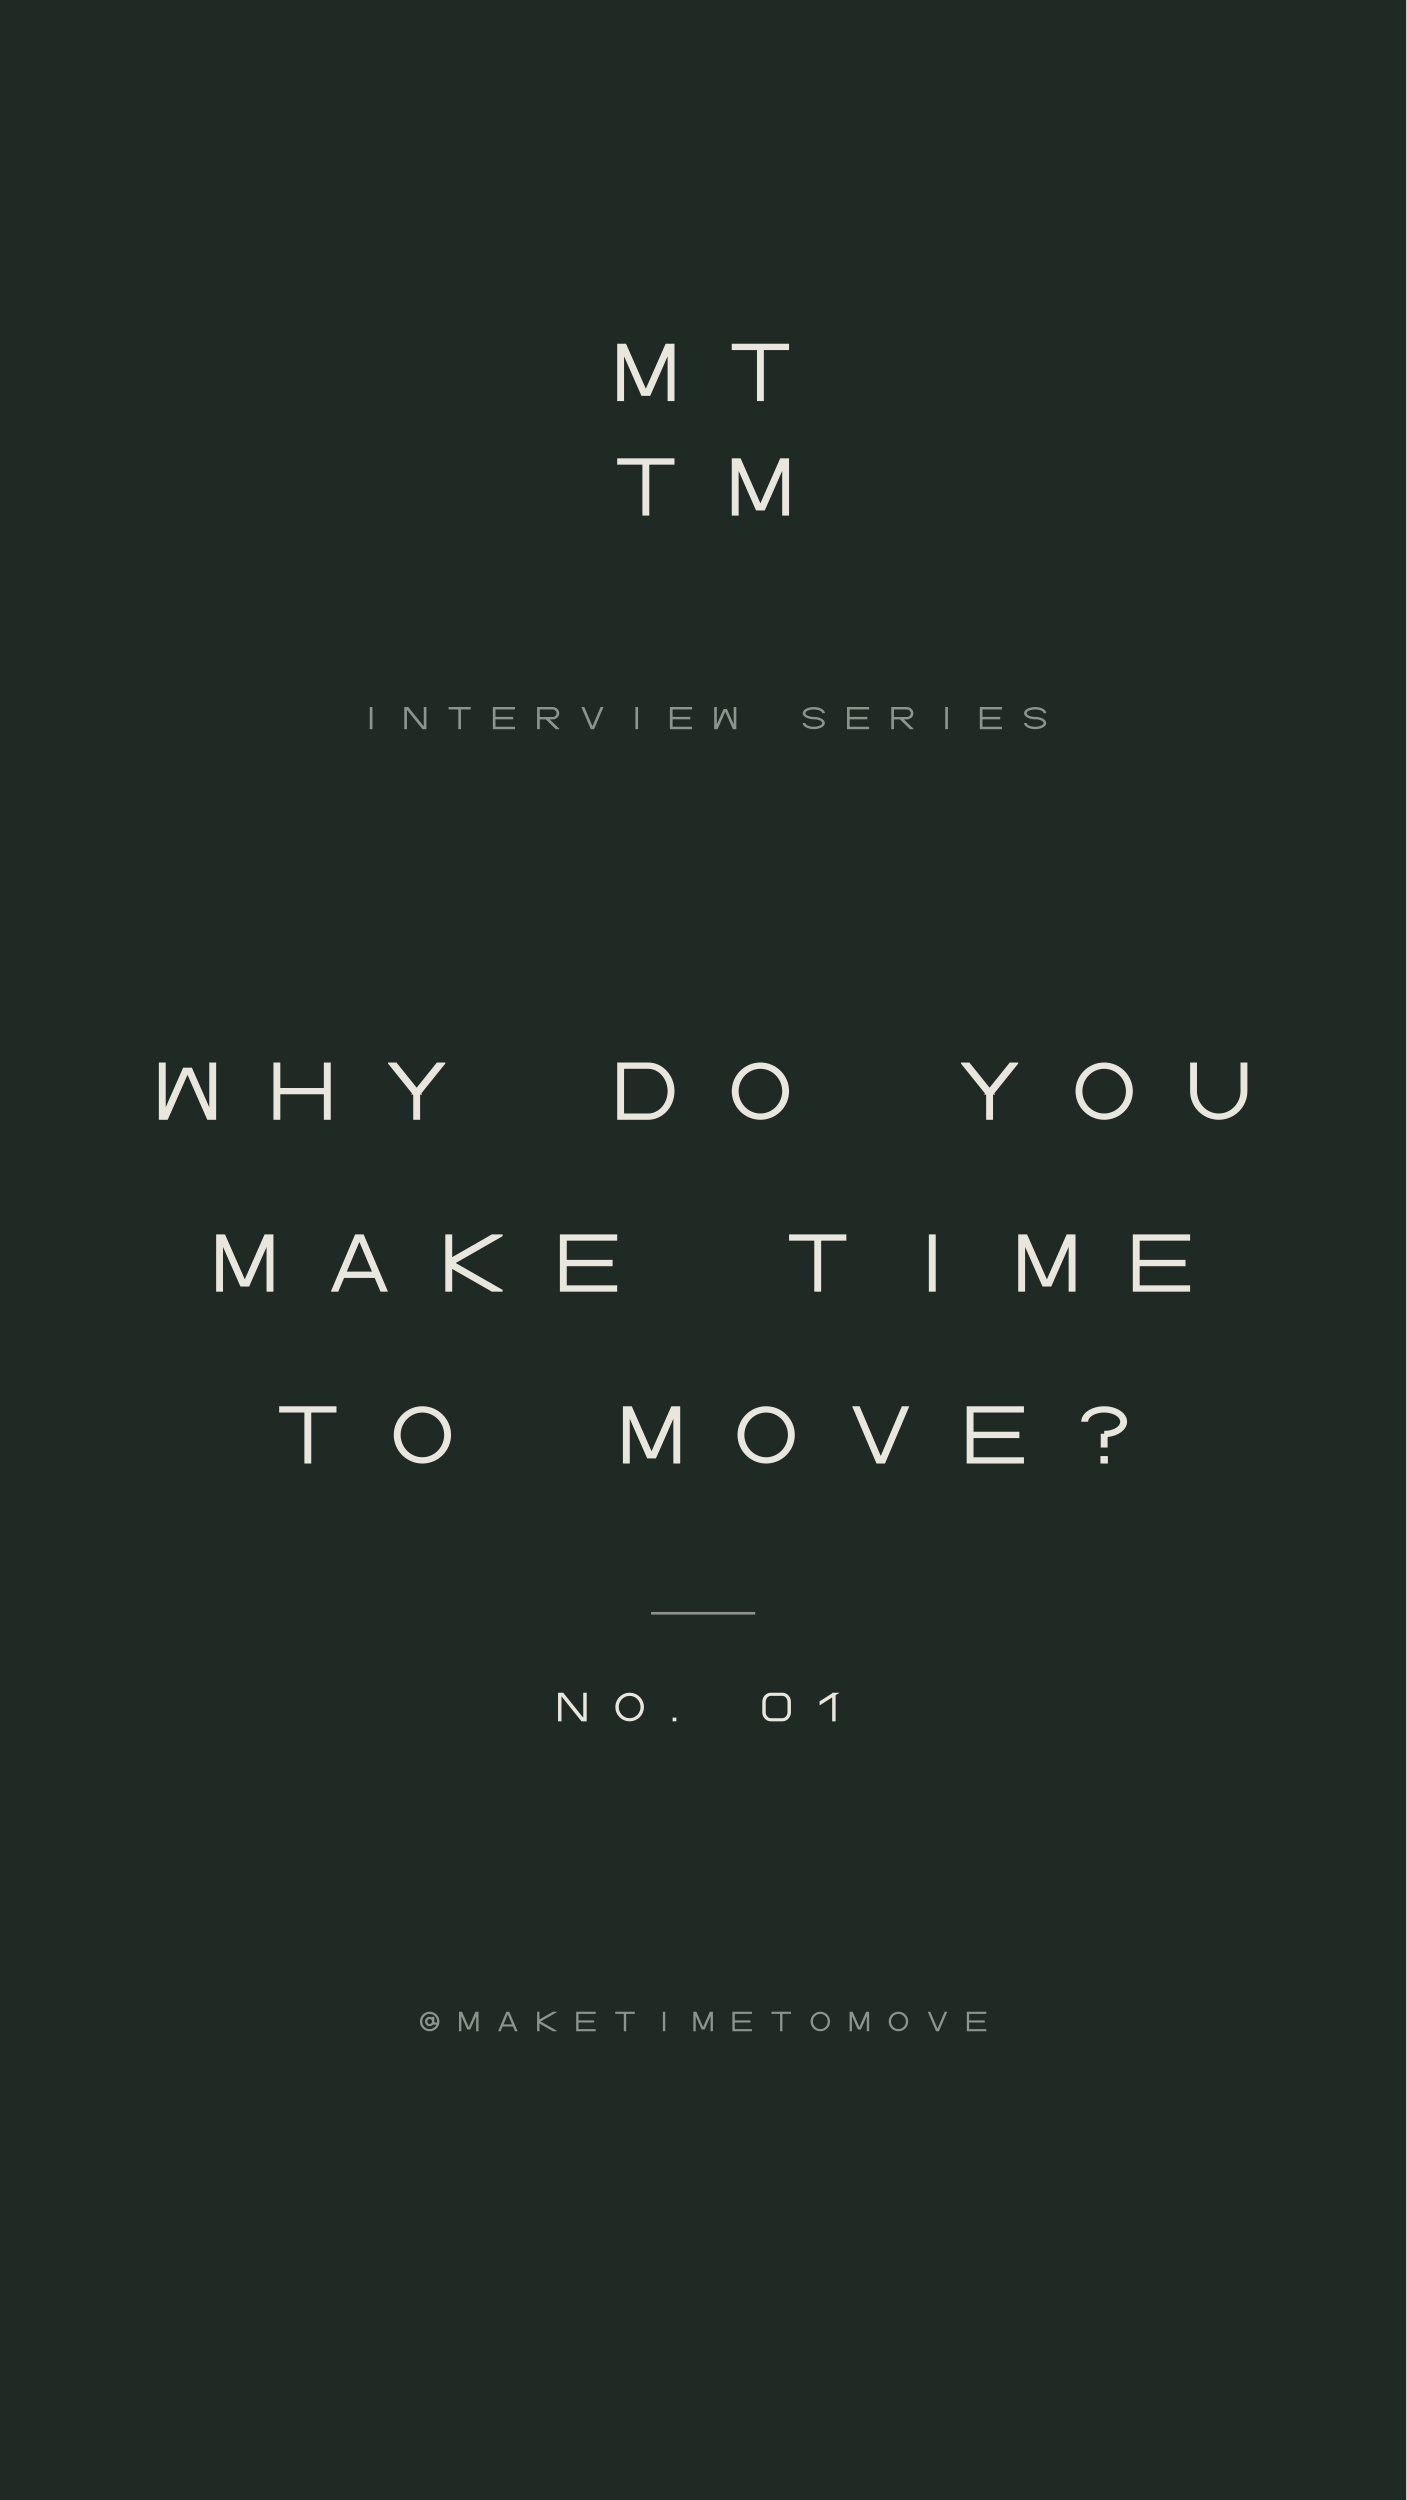
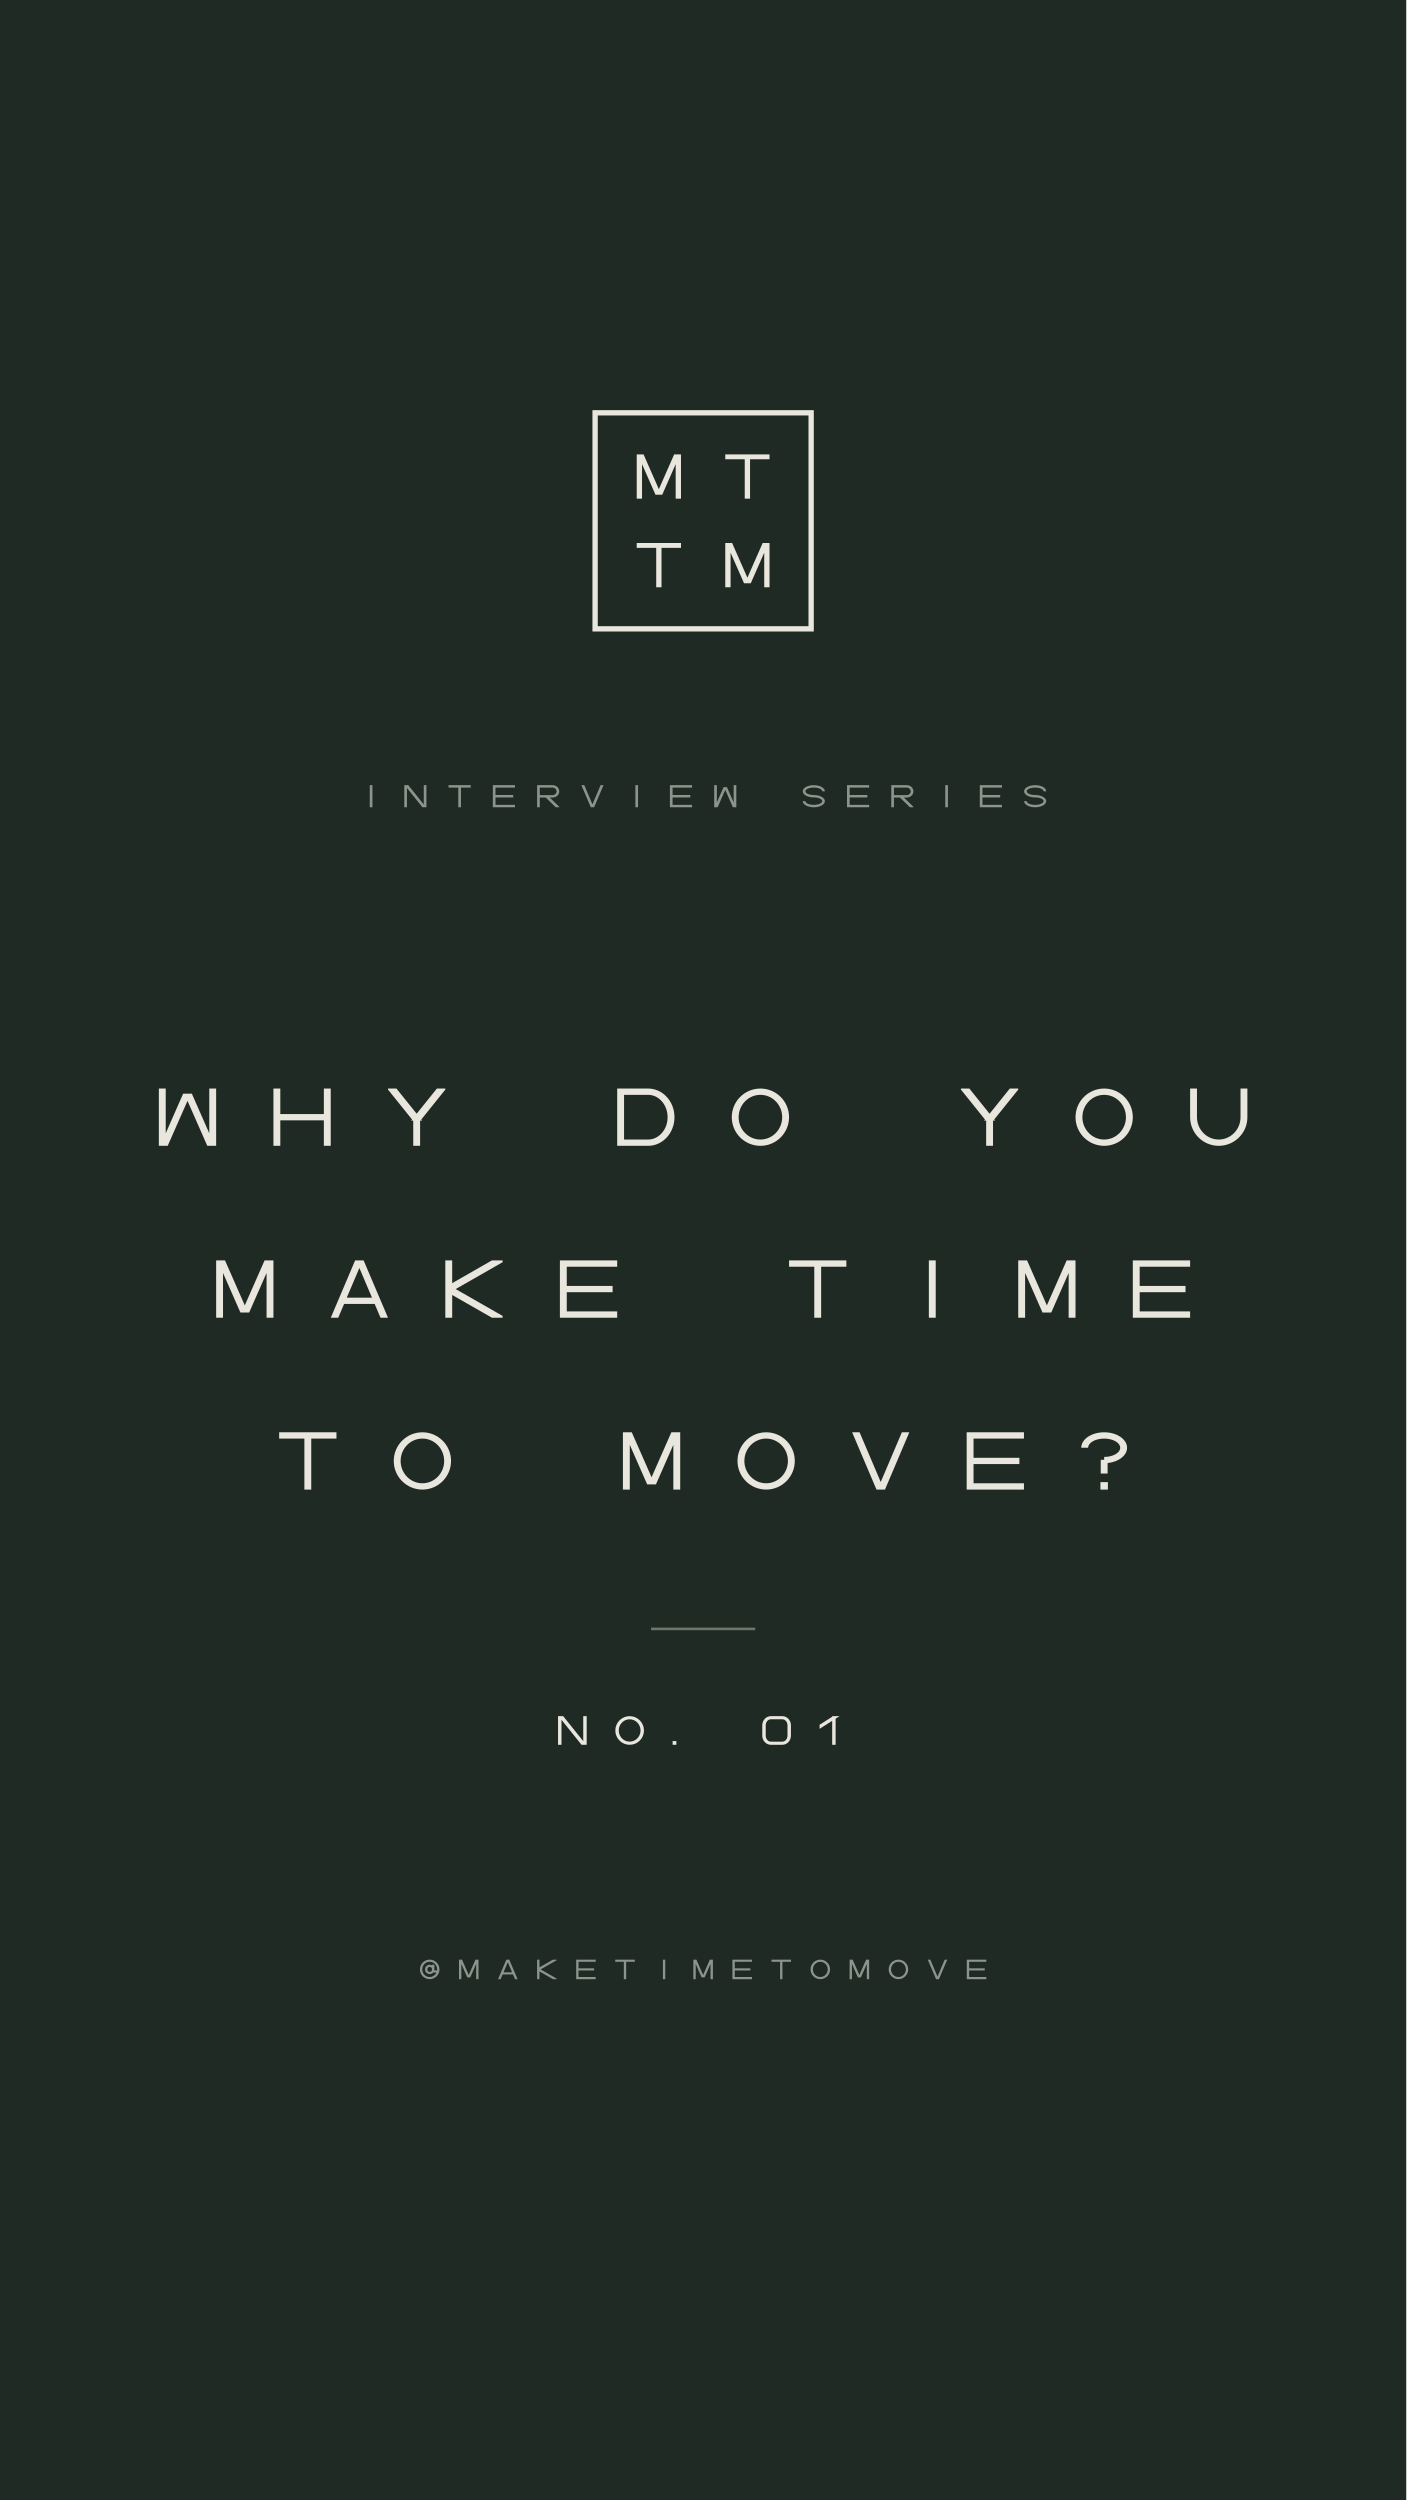
- <svg xmlns="http://www.w3.org/2000/svg" viewBox="0 0 1080 1920" width="1080" height="1920" role="img" aria-label="Why do you make time to move? Interview title card">
+ <svg xmlns="http://www.w3.org/2000/svg" viewBox="0 0 1080 1920" width="1080" height="1920" role="img" aria-label="Interview title card">
  <rect width="1080" height="1920" fill="#1E2A23" />
-   <path fill="#E8E6DD" d="M474 308H479.28V273.65L492.65 304.04H499.35L512.72 273.65V308H518V264H511.2L496 298.54L480.8 264H474Z M562 268.84H581.36V308H586.64V268.84H606V264H562Z M474 356.84H493.36V396H498.64V356.84H518V352H474Z M562 396H567.28V361.65L580.65 392.04H587.35L600.72 361.65V396H606V352H599.2L584 386.54L568.8 352H562Z" />
-   <path fill="#8C948D" d="M283.98 560H286.02V543H283.98ZM310.5 560H312.54V545.17L324.45 560H327.5V543H325.46V557.83L313.55 543H310.5ZM344.5 544.87H351.98V560H354.02V544.87H361.5V543H344.5ZM378.5 560H395.5V558.13H380.54V552.43H394.14V550.57H380.54V544.87H395.5V543H378.5ZM412.5 560H414.54V552.52H419.15L426.84 560H429.5V559.6L422.22 552.52H424.4C427.22 552.52 429.5 550.39 429.5 547.76C429.5 545.13 427.22 543 424.4 543H412.5ZM414.54 550.65V544.87H424.4C426.09 544.87 427.46 546.16 427.46 547.76C427.46 549.36 426.09 550.65 424.4 550.65ZM461.27 543 455 557.75 448.73 543H446.51L453.74 560H456.26L463.49 543ZM487.98 560H490.02V543H487.98ZM514.5 560H531.5V558.13H516.54V552.43H530.14V550.57H516.54V544.87H531.5V543H514.5ZM548.5 543V560H551.13L557 546.65L562.87 560H565.5V543H563.46V556.27L558.29 544.53H555.71L550.54 556.27V543ZM625 550.57C621.43 550.57 618.54 549.29 618.54 547.72C618.54 546.14 621.43 544.87 625 544.87C628.57 544.87 631.46 546.14 631.46 547.72H633.5C633.5 545.11 629.69 543 625 543C620.31 543 616.5 545.11 616.5 547.72C616.5 550.32 620.31 552.43 625 552.43C628.57 552.43 631.46 553.71 631.46 555.28C631.46 556.86 628.57 558.13 625 558.13C621.43 558.13 618.54 556.86 618.54 555.28H616.5C616.5 557.89 620.31 560 625 560C629.69 560 633.5 557.89 633.5 555.28C633.5 552.68 629.69 550.57 625 550.57ZM650.5 560H667.5V558.13H652.54V552.43H666.14V550.57H652.54V544.87H667.5V543H650.5ZM684.5 560H686.54V552.52H691.15L698.84 560H701.5V559.6L694.22 552.52H696.4C699.22 552.52 701.5 550.39 701.5 547.76C701.5 545.13 699.22 543 696.4 543H684.5ZM686.54 550.65V544.87H696.4C698.09 544.87 699.46 546.16 699.46 547.76C699.46 549.36 698.09 550.65 696.4 550.65ZM725.98 560H728.02V543H725.98ZM752.5 560H769.5V558.13H754.54V552.43H768.14V550.57H754.54V544.87H769.5V543H752.5ZM795 550.57C791.43 550.57 788.54 549.29 788.54 547.72C788.54 546.14 791.43 544.87 795 544.87C798.57 544.87 801.46 546.14 801.46 547.72H803.5C803.5 545.11 799.69 543 795 543C790.31 543 786.5 545.11 786.5 547.72C786.5 550.32 790.31 552.43 795 552.43C798.57 552.43 801.46 553.71 801.46 555.28C801.46 556.86 798.57 558.13 795 558.13C791.43 558.13 788.54 556.86 788.54 555.28H786.5C786.5 557.89 790.31 560 795 560C799.69 560 803.5 557.89 803.5 555.28C803.5 552.68 799.69 550.57 795 550.57Z" />
-   <path fill="#E8E6DD" d="M122 816V860H128.8L144 825.46L159.2 860H166V816H160.72V850.35L147.35 819.96H140.65L127.28 850.35V816ZM210 860H215.28V840.42H248.72V860H254V816H248.72V835.58H215.28V816H210ZM304.46 816H298V816.81L316.44 839.76L315.74 840.64H317.36V860H322.64V840.64H324.26L323.56 839.76L342 816.81V816H335.54L320 835.34ZM474 860H497.76C508.94 860 518 850.15 518 838C518 825.85 508.94 816 497.76 816H474ZM479.28 855.16V820.84H497.76C506.02 820.84 512.72 828.52 512.72 838C512.72 847.48 506.02 855.16 497.76 855.16ZM584 860C596.15 860 606 850.15 606 838C606 825.85 596.15 816 584 816C571.85 816 562 825.85 562 838C562 850.15 571.85 860 584 860ZM584 855.16C574.77 855.16 567.28 847.48 567.28 838C567.28 828.52 574.77 820.84 584 820.84C593.23 820.84 600.72 828.52 600.72 838C600.72 847.48 593.23 855.16 584 855.16ZM744.46 816H738V816.81L756.44 839.76L755.74 840.64H757.36V860H762.64V840.64H764.26L763.56 839.76L782 816.81V816H775.54L760 835.34ZM848 860C860.15 860 870 850.15 870 838C870 825.85 860.15 816 848 816C835.85 816 826 825.85 826 838C826 850.15 835.85 860 848 860ZM848 855.16C838.77 855.16 831.28 847.48 831.28 838C831.28 828.52 838.77 820.84 848 820.84C857.23 820.84 864.72 828.52 864.72 838C864.72 847.48 857.23 855.16 848 855.16ZM914 838C914 850.15 923.85 860 936 860C948.15 860 958 850.15 958 838V816H952.72V838C952.72 847.48 945.23 855.16 936 855.16C926.77 855.16 919.28 847.48 919.28 838V816H914Z" />
-   <path fill="#E8E6DD" d="M166 992H171.28V957.65L184.65 988.04H191.35L204.72 957.65V992H210V948H203.2L188 982.54L172.8 948H166ZM272.74 948 254.04 992H259.77L264.26 981.44H287.74L292.23 992H297.96L279.26 948ZM266.32 976.6 276 953.82 285.68 976.6ZM342 992H347.28V974.55L377.78 992H386V990.62L349.96 970L386 949.38V948H377.78L347.28 965.45V948H342ZM430 992H474V987.16H435.28V972.42H470.48V967.58H435.28V952.84H474V948H430ZM606 952.84H625.36V992H630.64V952.84H650V948H606ZM713.36 992H718.64V948H713.36ZM782 992H787.28V957.65L800.65 988.04H807.35L820.72 957.65V992H826V948H819.2L804 982.54L788.8 948H782ZM870 992H914V987.16H875.28V972.42H910.48V967.58H875.28V952.84H914V948H870Z" />
-   <path fill="#E8E6DD" d="M214.4 1084.84H233.76V1124H239.04V1084.84H258.4V1080H214.4ZM324.4 1124C336.55 1124 346.4 1114.15 346.4 1102C346.4 1089.85 336.55 1080 324.4 1080C312.25 1080 302.4 1089.85 302.4 1102C302.4 1114.15 312.25 1124 324.4 1124ZM324.4 1119.16C315.17 1119.16 307.68 1111.48 307.68 1102C307.68 1092.52 315.17 1084.84 324.4 1084.84C333.63 1084.84 341.12 1092.52 341.12 1102C341.12 1111.48 333.63 1119.16 324.4 1119.16ZM478.4 1124H483.68V1089.65L497.05 1120.04H503.75L517.12 1089.65V1124H522.4V1080H515.6L500.4 1114.54L485.2 1080H478.4ZM588.4 1124C600.55 1124 610.4 1114.15 610.4 1102C610.4 1089.85 600.55 1080 588.4 1080C576.25 1080 566.4 1089.85 566.4 1102C566.4 1114.15 576.25 1124 588.4 1124ZM588.4 1119.16C579.17 1119.16 571.68 1111.48 571.68 1102C571.68 1092.52 579.17 1084.84 588.4 1084.84C597.63 1084.84 605.12 1092.52 605.12 1102C605.12 1111.48 597.63 1119.16 588.4 1119.16ZM692.63 1080 676.4 1118.18 660.17 1080H654.44L673.14 1124H679.66L698.36 1080ZM742.4 1124H786.4V1119.16H747.68V1104.42H782.88V1099.58H747.68V1084.84H786.4V1080H742.4ZM830.4 1091.88H835.68C835.68 1087.99 841.2 1084.84 848 1084.84C854.8 1084.84 860.32 1087.99 860.32 1091.88C860.32 1095.77 854.8 1098.92 848 1098.92V1101.12H845.36V1111.68H850.64V1103.63C859.11 1102.77 865.6 1097.84 865.6 1091.88C865.6 1085.32 857.72 1080 848 1080C838.28 1080 830.4 1085.32 830.4 1091.88ZM845.14 1124H850.86V1118.28H845.14Z" />
-   <rect x="500.0" y="1238" width="80" height="2" fill="#8C948D" />
-   <path fill="#E8E6DD" d="M428.57 1322H431.21V1302.8L446.62 1322H450.57V1300H447.93V1319.2L432.52 1300H428.57ZM483.57 1322C489.65 1322 494.57 1317.08 494.57 1311C494.57 1304.92 489.65 1300 483.57 1300C477.49 1300 472.57 1304.92 472.57 1311C472.57 1317.08 477.49 1322 483.57 1322ZM483.57 1319.58C478.95 1319.58 475.21 1315.74 475.21 1311C475.21 1306.26 478.95 1302.42 483.57 1302.42C488.19 1302.42 491.93 1306.26 491.93 1311C491.93 1315.74 488.19 1319.58 483.57 1319.58ZM516.57 1322H519.43V1319.14H516.57ZM592.03 1322H600.83C604.48 1322 607.43 1318.85 607.43 1314.96V1307.04C607.43 1303.15 604.48 1300 600.83 1300H592.03C588.38 1300 585.43 1303.15 585.43 1307.04V1314.96C585.43 1318.85 588.38 1322 592.03 1322ZM592.03 1319.58C589.84 1319.58 588.07 1317.51 588.07 1314.96V1307.04C588.07 1304.49 589.84 1302.42 592.03 1302.42H600.83C603.02 1302.42 604.79 1304.49 604.79 1307.04V1314.96C604.79 1317.51 603.02 1319.58 600.83 1319.58ZM639.11 1322H641.75V1301.94L644.8 1300H639.11V1300.48L629.43 1306.63V1309.75L639.11 1303.61Z" />
-   <path fill="#8C948D" d="M330 1560C333.3 1560 336.11 1557.87 337.11 1554.9H337.2V1554.61C337.4 1553.94 337.5 1553.23 337.5 1552.5C337.5 1548.36 334.14 1545 330 1545C325.86 1545 322.5 1548.36 322.5 1552.5C322.5 1556.64 325.86 1560 330 1560ZM330 1558.35C326.85 1558.35 324.3 1555.73 324.3 1552.5C324.3 1549.27 326.85 1546.65 330 1546.65C333.15 1546.65 335.7 1549.27 335.7 1552.5C335.7 1552.75 335.68 1553 335.65 1553.25H333.6V1548.9H331.8V1549.38C331.27 1549.08 330.66 1548.9 330 1548.9C328.01 1548.9 326.4 1550.51 326.4 1552.5C326.4 1554.49 328.01 1556.1 330 1556.1C331.07 1556.1 332.02 1555.64 332.68 1554.9H335.2C334.31 1556.93 332.31 1558.35 330 1558.35ZM330 1554.45C329.01 1554.45 328.2 1553.58 328.2 1552.5C328.2 1551.42 329.01 1550.55 330 1550.55C330.99 1550.55 331.8 1551.42 331.8 1552.5C331.8 1553.58 330.99 1554.45 330 1554.45ZM352.5 1560H354.3V1548.29L358.86 1558.65H361.14L365.7 1548.29V1560H367.5V1545H365.18L360 1556.78L354.82 1545H352.5ZM388.89 1545 382.51 1560H384.47L386 1556.4H394L395.53 1560H397.49L391.11 1545ZM386.7 1554.75 390 1546.98 393.3 1554.75ZM412.5 1560H414.3V1554.05L424.7 1560H427.5V1559.53L415.21 1552.5L427.5 1545.47V1545H424.7L414.3 1550.95V1545H412.5ZM442.5 1560H457.5V1558.35H444.3V1553.33H456.3V1551.67H444.3V1546.65H457.5V1545H442.5ZM472.5 1546.65H479.1V1560H480.9V1546.65H487.5V1545H472.5ZM509.1 1560H510.9V1545H509.1ZM532.5 1560H534.3V1548.29L538.86 1558.65H541.14L545.7 1548.29V1560H547.5V1545H545.18L540 1556.78L534.82 1545H532.5ZM562.5 1560H577.5V1558.35H564.3V1553.33H576.3V1551.67H564.3V1546.65H577.5V1545H562.5ZM592.5 1546.65H599.1V1560H600.9V1546.65H607.5V1545H592.5ZM630 1560C634.14 1560 637.5 1556.64 637.5 1552.5C637.5 1548.36 634.14 1545 630 1545C625.86 1545 622.5 1548.36 622.5 1552.5C622.5 1556.64 625.86 1560 630 1560ZM630 1558.35C626.85 1558.35 624.3 1555.73 624.3 1552.5C624.3 1549.27 626.85 1546.65 630 1546.65C633.15 1546.65 635.7 1549.27 635.7 1552.5C635.7 1555.73 633.15 1558.35 630 1558.35ZM652.5 1560H654.3V1548.29L658.86 1558.65H661.14L665.7 1548.29V1560H667.5V1545H665.18L660 1556.78L654.82 1545H652.5ZM690 1560C694.14 1560 697.5 1556.64 697.5 1552.5C697.5 1548.36 694.14 1545 690 1545C685.86 1545 682.5 1548.36 682.5 1552.5C682.5 1556.64 685.86 1560 690 1560ZM690 1558.35C686.85 1558.35 684.3 1555.73 684.3 1552.5C684.3 1549.27 686.85 1546.65 690 1546.65C693.15 1546.65 695.7 1549.27 695.7 1552.5C695.7 1555.73 693.15 1558.35 690 1558.35ZM725.53 1545 720 1558.02 714.47 1545H712.51L718.89 1560H721.11L727.49 1545ZM742.5 1560H757.5V1558.35H744.3V1553.33H756.3V1551.67H744.3V1546.65H757.5V1545H742.5Z" />
+   <rect x="457.04" y="317.04" width="165.92" height="165.92" fill="none" stroke="#E8E6DD" stroke-width="4.08" />
+   <path fill="#E8E6DD" d="M489 383H493.08V356.46L503.41 379.94H508.59L518.92 356.46V383H523V349H517.74L506 375.69L494.26 349H489Z M557 352.74H571.96V383H576.04V352.74H591V349H557Z M489 420.74H503.96V451H508.04V420.74H523V417H489Z M557 451H561.08V424.46L571.41 447.94H576.59L586.92 424.46V451H591V417H585.74L574 443.69L562.26 417H557Z" />
+   <path fill="#8C948D" d="M283.98 620H286.02V603H283.98ZM310.5 620H312.54V605.17L324.45 620H327.5V603H325.46V617.83L313.55 603H310.5ZM344.5 604.87H351.98V620H354.02V604.87H361.5V603H344.5ZM378.5 620H395.5V618.13H380.54V612.43H394.14V610.57H380.54V604.87H395.5V603H378.5ZM412.5 620H414.54V612.52H419.15L426.84 620H429.5V619.6L422.22 612.52H424.4C427.22 612.52 429.5 610.39 429.5 607.76C429.5 605.13 427.22 603 424.4 603H412.5ZM414.54 610.65V604.87H424.4C426.09 604.87 427.46 606.16 427.46 607.76C427.46 609.36 426.09 610.65 424.4 610.65ZM461.27 603 455 617.75 448.73 603H446.51L453.74 620H456.26L463.49 603ZM487.98 620H490.02V603H487.98ZM514.5 620H531.5V618.13H516.54V612.43H530.14V610.57H516.54V604.87H531.5V603H514.5ZM548.5 603V620H551.13L557 606.65L562.87 620H565.5V603H563.46V616.27L558.29 604.53H555.71L550.54 616.27V603ZM625 610.57C621.43 610.57 618.54 609.29 618.54 607.72C618.54 606.14 621.43 604.87 625 604.87C628.57 604.87 631.46 606.14 631.46 607.72H633.5C633.5 605.11 629.69 603 625 603C620.31 603 616.5 605.11 616.5 607.72C616.5 610.32 620.31 612.43 625 612.43C628.57 612.43 631.46 613.71 631.46 615.28C631.46 616.86 628.57 618.13 625 618.13C621.43 618.13 618.54 616.86 618.54 615.28H616.5C616.5 617.89 620.31 620 625 620C629.69 620 633.5 617.89 633.5 615.28C633.5 612.68 629.69 610.57 625 610.57ZM650.5 620H667.5V618.13H652.54V612.43H666.14V610.57H652.54V604.87H667.5V603H650.5ZM684.5 620H686.54V612.52H691.15L698.84 620H701.5V619.6L694.22 612.52H696.4C699.22 612.52 701.5 610.39 701.5 607.76C701.5 605.13 699.22 603 696.4 603H684.5ZM686.54 610.65V604.87H696.4C698.09 604.87 699.46 606.16 699.46 607.76C699.46 609.36 698.09 610.65 696.4 610.65ZM725.98 620H728.02V603H725.98ZM752.5 620H769.5V618.13H754.54V612.43H768.14V610.57H754.54V604.87H769.5V603H752.5ZM795 610.57C791.43 610.57 788.54 609.29 788.54 607.72C788.54 606.14 791.43 604.87 795 604.87C798.57 604.87 801.46 606.14 801.46 607.72H803.5C803.5 605.11 799.69 603 795 603C790.31 603 786.5 605.11 786.5 607.72C786.5 610.32 790.31 612.43 795 612.43C798.57 612.43 801.46 613.71 801.46 615.28C801.46 616.86 798.57 618.13 795 618.13C791.43 618.13 788.54 616.86 788.54 615.28H786.5C786.5 617.89 790.31 620 795 620C799.69 620 803.5 617.89 803.5 615.28C803.5 612.68 799.69 610.57 795 610.57Z" />
+   <path fill="#E8E6DD" d="M122 836V880H128.8L144 845.46L159.2 880H166V836H160.72V870.35L147.35 839.96H140.65L127.28 870.35V836ZM210 880H215.28V860.42H248.72V880H254V836H248.72V855.58H215.28V836H210ZM304.46 836H298V836.81L316.44 859.76L315.74 860.64H317.36V880H322.64V860.64H324.26L323.56 859.76L342 836.81V836H335.54L320 855.34ZM474 880H497.76C508.94 880 518 870.15 518 858C518 845.85 508.94 836 497.76 836H474ZM479.28 875.16V840.84H497.76C506.02 840.84 512.72 848.52 512.72 858C512.72 867.48 506.02 875.16 497.76 875.16ZM584 880C596.15 880 606 870.15 606 858C606 845.85 596.15 836 584 836C571.85 836 562 845.85 562 858C562 870.15 571.85 880 584 880ZM584 875.16C574.77 875.16 567.28 867.48 567.28 858C567.28 848.52 574.77 840.84 584 840.84C593.23 840.84 600.72 848.52 600.72 858C600.72 867.48 593.23 875.16 584 875.16ZM744.46 836H738V836.81L756.44 859.76L755.74 860.64H757.36V880H762.64V860.64H764.26L763.56 859.76L782 836.81V836H775.54L760 855.34ZM848 880C860.15 880 870 870.15 870 858C870 845.85 860.15 836 848 836C835.85 836 826 845.85 826 858C826 870.15 835.85 880 848 880ZM848 875.16C838.77 875.16 831.28 867.48 831.28 858C831.28 848.52 838.77 840.84 848 840.84C857.23 840.84 864.72 848.52 864.72 858C864.72 867.48 857.23 875.16 848 875.16ZM914 858C914 870.15 923.85 880 936 880C948.15 880 958 870.15 958 858V836H952.72V858C952.72 867.48 945.23 875.16 936 875.16C926.77 875.16 919.28 867.48 919.28 858V836H914Z" />
+   <path fill="#E8E6DD" d="M166 1012H171.28V977.65L184.65 1008.04H191.35L204.72 977.65V1012H210V968H203.2L188 1002.54L172.8 968H166ZM272.74 968 254.04 1012H259.77L264.26 1001.44H287.74L292.23 1012H297.96L279.26 968ZM266.32 996.6 276 973.82 285.68 996.6ZM342 1012H347.28V994.55L377.78 1012H386V1010.62L349.96 990L386 969.38V968H377.78L347.28 985.45V968H342ZM430 1012H474V1007.16H435.28V992.42H470.48V987.58H435.28V972.84H474V968H430ZM606 972.84H625.36V1012H630.64V972.84H650V968H606ZM713.36 1012H718.64V968H713.36ZM782 1012H787.28V977.65L800.65 1008.04H807.35L820.72 977.65V1012H826V968H819.2L804 1002.54L788.8 968H782ZM870 1012H914V1007.16H875.28V992.42H910.48V987.58H875.28V972.84H914V968H870Z" />
+   <path fill="#E8E6DD" d="M214.4 1104.84H233.76V1144H239.04V1104.84H258.4V1100H214.4ZM324.4 1144C336.55 1144 346.4 1134.15 346.4 1122C346.4 1109.85 336.55 1100 324.4 1100C312.25 1100 302.4 1109.85 302.4 1122C302.4 1134.15 312.25 1144 324.4 1144ZM324.4 1139.16C315.17 1139.16 307.68 1131.48 307.68 1122C307.68 1112.52 315.17 1104.84 324.4 1104.84C333.63 1104.84 341.12 1112.52 341.12 1122C341.12 1131.48 333.63 1139.16 324.4 1139.16ZM478.4 1144H483.68V1109.65L497.05 1140.04H503.75L517.12 1109.65V1144H522.4V1100H515.6L500.4 1134.54L485.2 1100H478.4ZM588.4 1144C600.55 1144 610.4 1134.15 610.4 1122C610.4 1109.85 600.55 1100 588.4 1100C576.25 1100 566.4 1109.85 566.4 1122C566.4 1134.15 576.25 1144 588.4 1144ZM588.4 1139.16C579.17 1139.16 571.68 1131.48 571.68 1122C571.68 1112.52 579.17 1104.84 588.4 1104.84C597.63 1104.84 605.12 1112.52 605.12 1122C605.12 1131.48 597.63 1139.16 588.4 1139.16ZM692.63 1100 676.4 1138.18 660.17 1100H654.44L673.14 1144H679.66L698.36 1100ZM742.4 1144H786.4V1139.16H747.68V1124.42H782.88V1119.58H747.68V1104.84H786.4V1100H742.4ZM830.4 1111.88H835.68C835.68 1107.99 841.2 1104.84 848 1104.84C854.8 1104.84 860.32 1107.99 860.32 1111.88C860.32 1115.77 854.8 1118.92 848 1118.92V1121.12H845.36V1131.68H850.64V1123.63C859.11 1122.77 865.6 1117.84 865.6 1111.88C865.6 1105.32 857.72 1100 848 1100C838.28 1100 830.4 1105.32 830.4 1111.88ZM845.14 1144H850.86V1138.28H845.14Z" />
+   <rect x="500" y="1250" width="80" height="2" fill="#E8E6DD" fill-opacity="0.4" />
+   <path fill="#E8E6DD" d="M428.57 1340H431.21V1320.8L446.62 1340H450.57V1318H447.93V1337.2L432.52 1318H428.57ZM483.57 1340C489.65 1340 494.57 1335.08 494.57 1329C494.57 1322.92 489.65 1318 483.57 1318C477.49 1318 472.57 1322.92 472.57 1329C472.57 1335.08 477.49 1340 483.57 1340ZM483.57 1337.58C478.95 1337.58 475.21 1333.74 475.21 1329C475.21 1324.26 478.95 1320.42 483.57 1320.42C488.19 1320.42 491.93 1324.26 491.93 1329C491.93 1333.74 488.19 1337.58 483.57 1337.58ZM516.57 1340H519.43V1337.14H516.57ZM592.03 1340H600.83C604.48 1340 607.43 1336.85 607.43 1332.96V1325.04C607.43 1321.15 604.48 1318 600.83 1318H592.03C588.38 1318 585.43 1321.15 585.43 1325.04V1332.96C585.43 1336.85 588.38 1340 592.03 1340ZM592.03 1337.58C589.84 1337.58 588.07 1335.51 588.07 1332.96V1325.04C588.07 1322.49 589.84 1320.42 592.03 1320.42H600.83C603.02 1320.42 604.79 1322.49 604.79 1325.04V1332.96C604.79 1335.51 603.02 1337.58 600.83 1337.58ZM639.11 1340H641.75V1319.94L644.8 1318H639.11V1318.48L629.43 1324.63V1327.75L639.11 1321.61Z" />
+   <path fill="#8C948D" d="M330 1520C333.3 1520 336.11 1517.87 337.11 1514.9H337.2V1514.61C337.4 1513.94 337.5 1513.23 337.5 1512.5C337.5 1508.36 334.14 1505 330 1505C325.86 1505 322.5 1508.36 322.5 1512.5C322.5 1516.64 325.86 1520 330 1520ZM330 1518.35C326.85 1518.35 324.3 1515.73 324.3 1512.5C324.3 1509.27 326.85 1506.65 330 1506.65C333.15 1506.65 335.7 1509.27 335.7 1512.5C335.7 1512.75 335.68 1513 335.65 1513.25H333.6V1508.9H331.8V1509.38C331.27 1509.08 330.66 1508.9 330 1508.9C328.01 1508.9 326.4 1510.51 326.4 1512.5C326.4 1514.49 328.01 1516.1 330 1516.1C331.07 1516.1 332.02 1515.64 332.68 1514.9H335.2C334.31 1516.93 332.31 1518.35 330 1518.35ZM330 1514.45C329.01 1514.45 328.2 1513.58 328.2 1512.5C328.2 1511.42 329.01 1510.55 330 1510.55C330.99 1510.55 331.8 1511.42 331.8 1512.5C331.8 1513.58 330.99 1514.45 330 1514.45ZM352.5 1520H354.3V1508.29L358.86 1518.65H361.14L365.7 1508.29V1520H367.5V1505H365.18L360 1516.78L354.82 1505H352.5ZM388.89 1505 382.51 1520H384.47L386 1516.4H394L395.53 1520H397.49L391.11 1505ZM386.7 1514.75 390 1506.98 393.3 1514.75ZM412.5 1520H414.3V1514.05L424.7 1520H427.5V1519.53L415.21 1512.5L427.5 1505.47V1505H424.7L414.3 1510.95V1505H412.5ZM442.5 1520H457.5V1518.35H444.3V1513.33H456.3V1511.67H444.3V1506.65H457.5V1505H442.5ZM472.5 1506.65H479.1V1520H480.9V1506.65H487.5V1505H472.5ZM509.1 1520H510.9V1505H509.1ZM532.5 1520H534.3V1508.29L538.86 1518.65H541.14L545.7 1508.29V1520H547.5V1505H545.18L540 1516.78L534.82 1505H532.5ZM562.5 1520H577.5V1518.35H564.3V1513.33H576.3V1511.67H564.3V1506.65H577.5V1505H562.5ZM592.5 1506.65H599.1V1520H600.9V1506.65H607.5V1505H592.5ZM630 1520C634.14 1520 637.5 1516.64 637.5 1512.5C637.5 1508.36 634.14 1505 630 1505C625.86 1505 622.5 1508.36 622.5 1512.5C622.5 1516.64 625.86 1520 630 1520ZM630 1518.35C626.85 1518.35 624.3 1515.73 624.3 1512.5C624.3 1509.27 626.85 1506.65 630 1506.65C633.15 1506.65 635.7 1509.27 635.7 1512.5C635.7 1515.73 633.15 1518.35 630 1518.35ZM652.5 1520H654.3V1508.29L658.86 1518.65H661.14L665.7 1508.29V1520H667.5V1505H665.18L660 1516.78L654.82 1505H652.5ZM690 1520C694.14 1520 697.5 1516.64 697.5 1512.5C697.5 1508.36 694.14 1505 690 1505C685.86 1505 682.5 1508.36 682.5 1512.5C682.5 1516.64 685.86 1520 690 1520ZM690 1518.35C686.85 1518.35 684.3 1515.73 684.3 1512.5C684.3 1509.27 686.85 1506.65 690 1506.65C693.15 1506.65 695.7 1509.27 695.7 1512.5C695.7 1515.73 693.15 1518.35 690 1518.35ZM725.53 1505 720 1518.02 714.47 1505H712.51L718.89 1520H721.11L727.49 1505ZM742.5 1520H757.5V1518.35H744.3V1513.33H756.3V1511.67H744.3V1506.65H757.5V1505H742.5Z" />
</svg>
